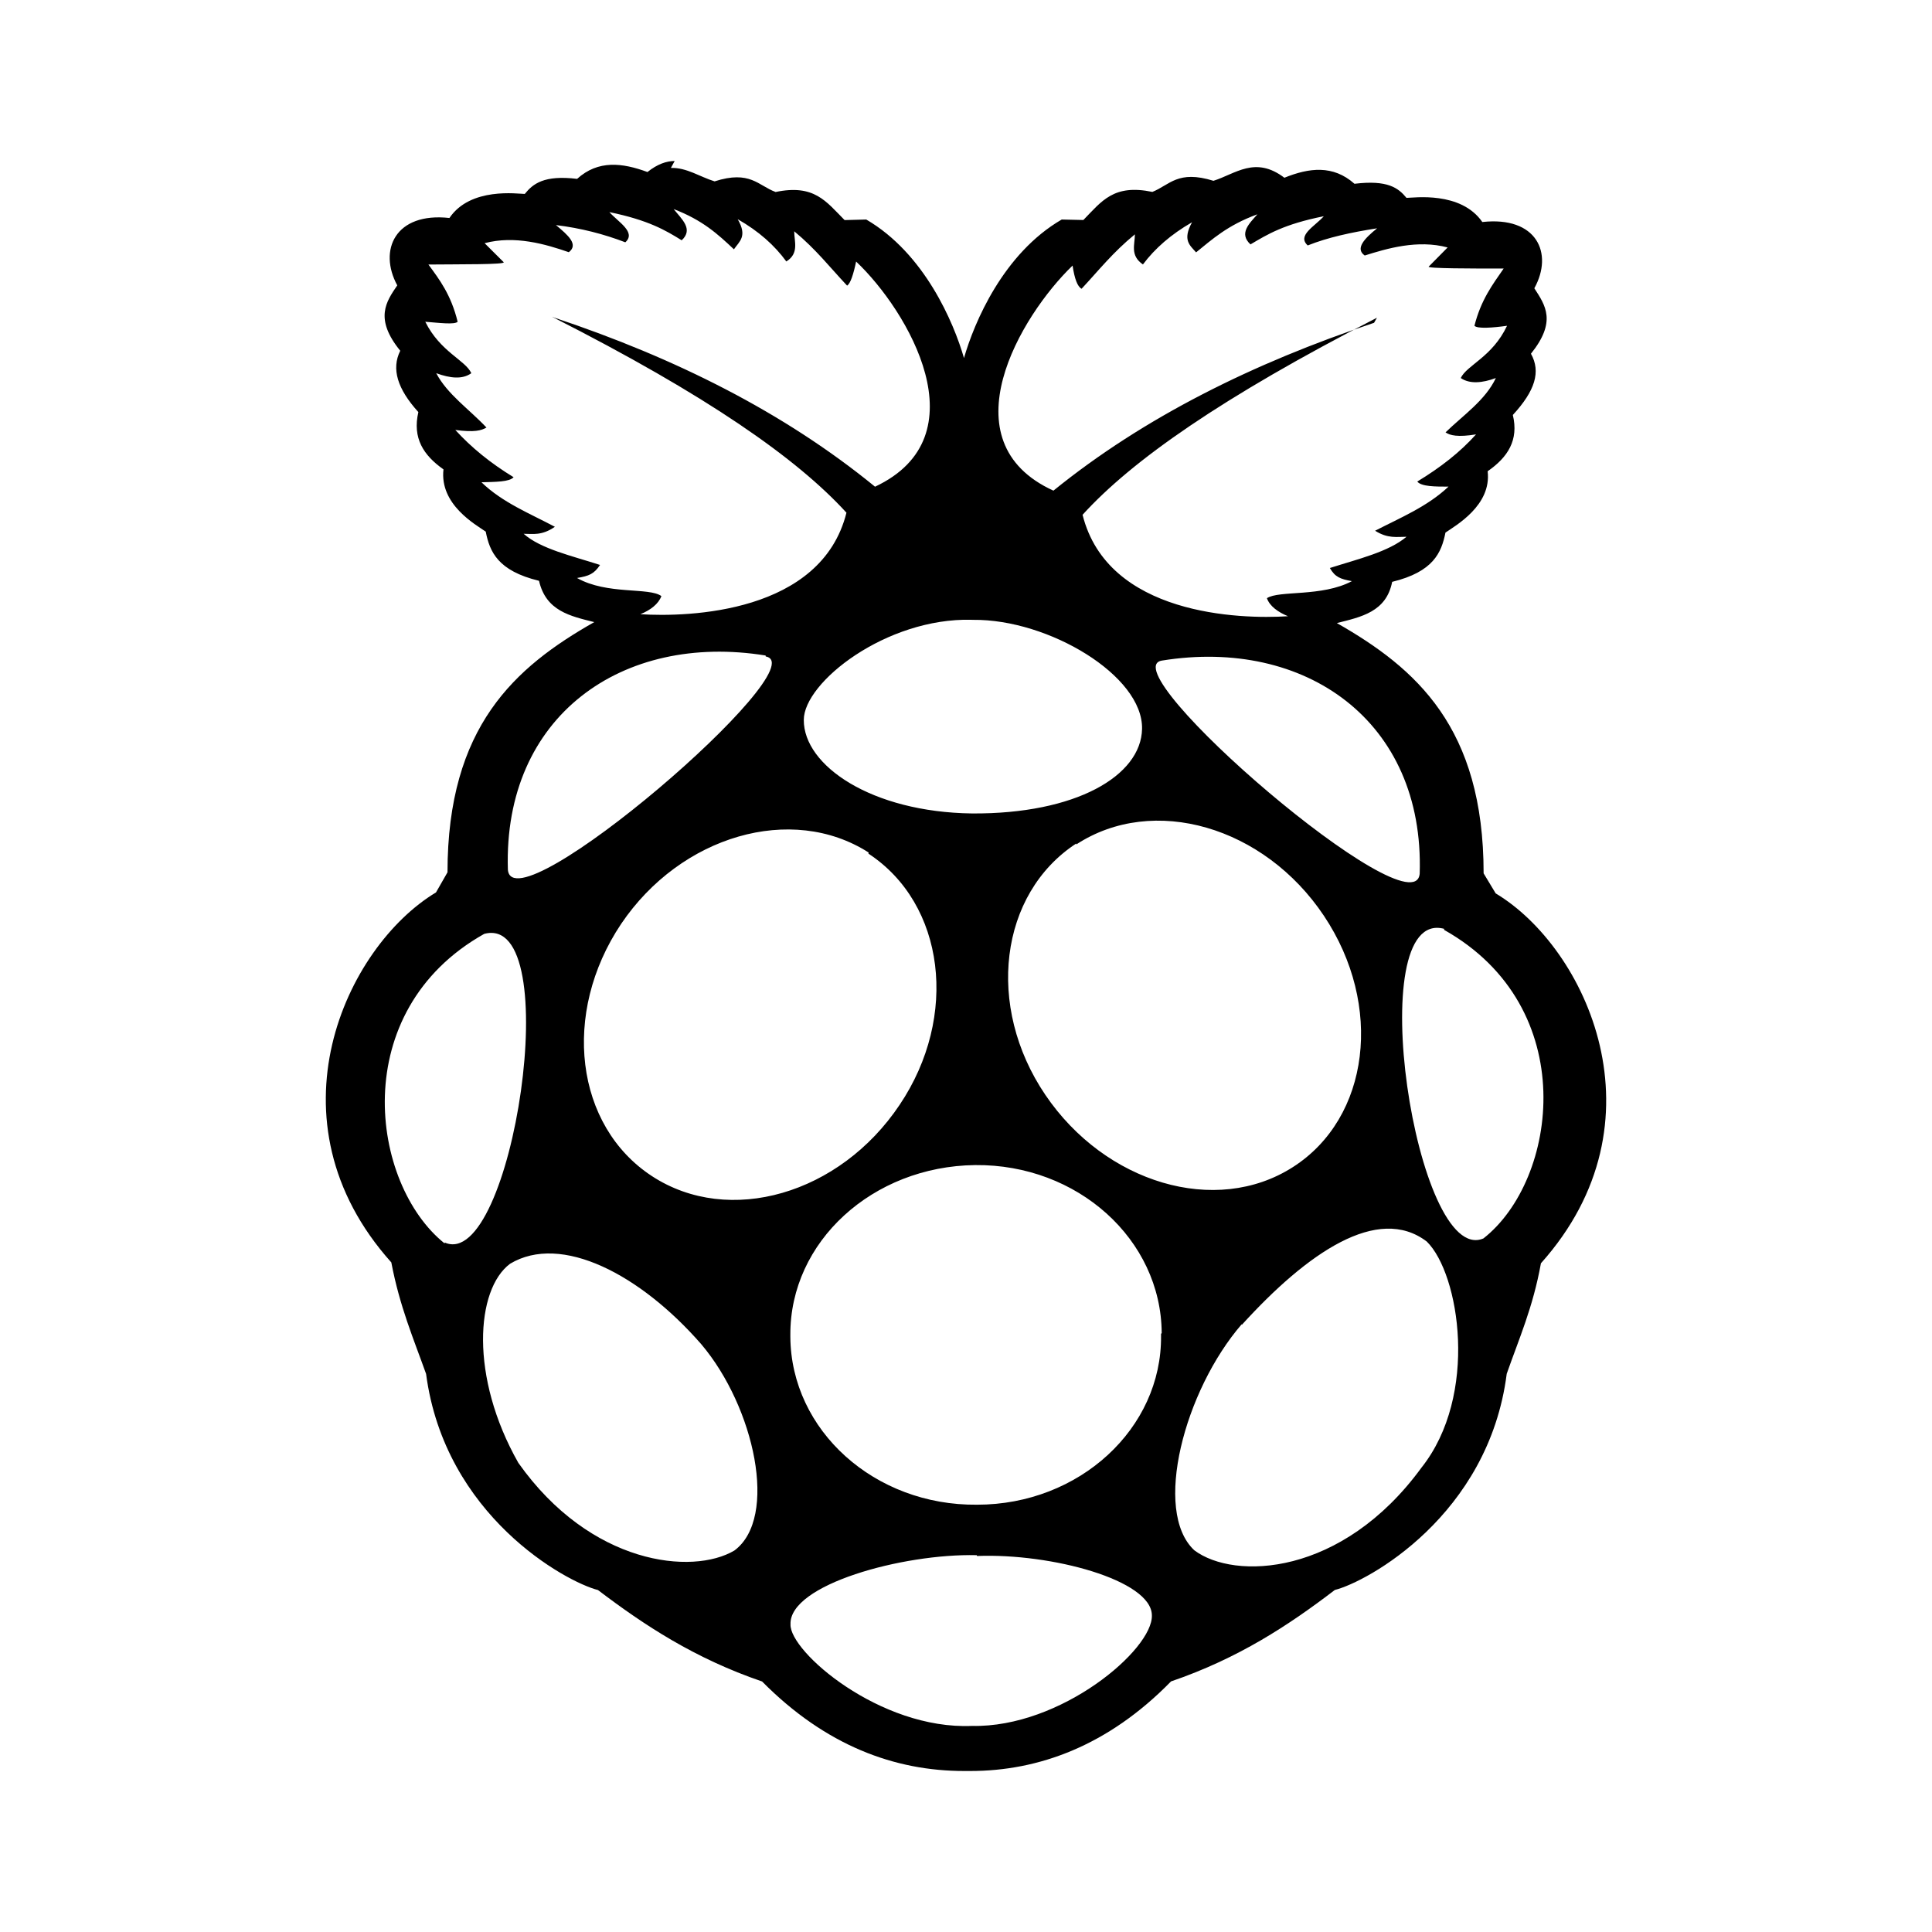
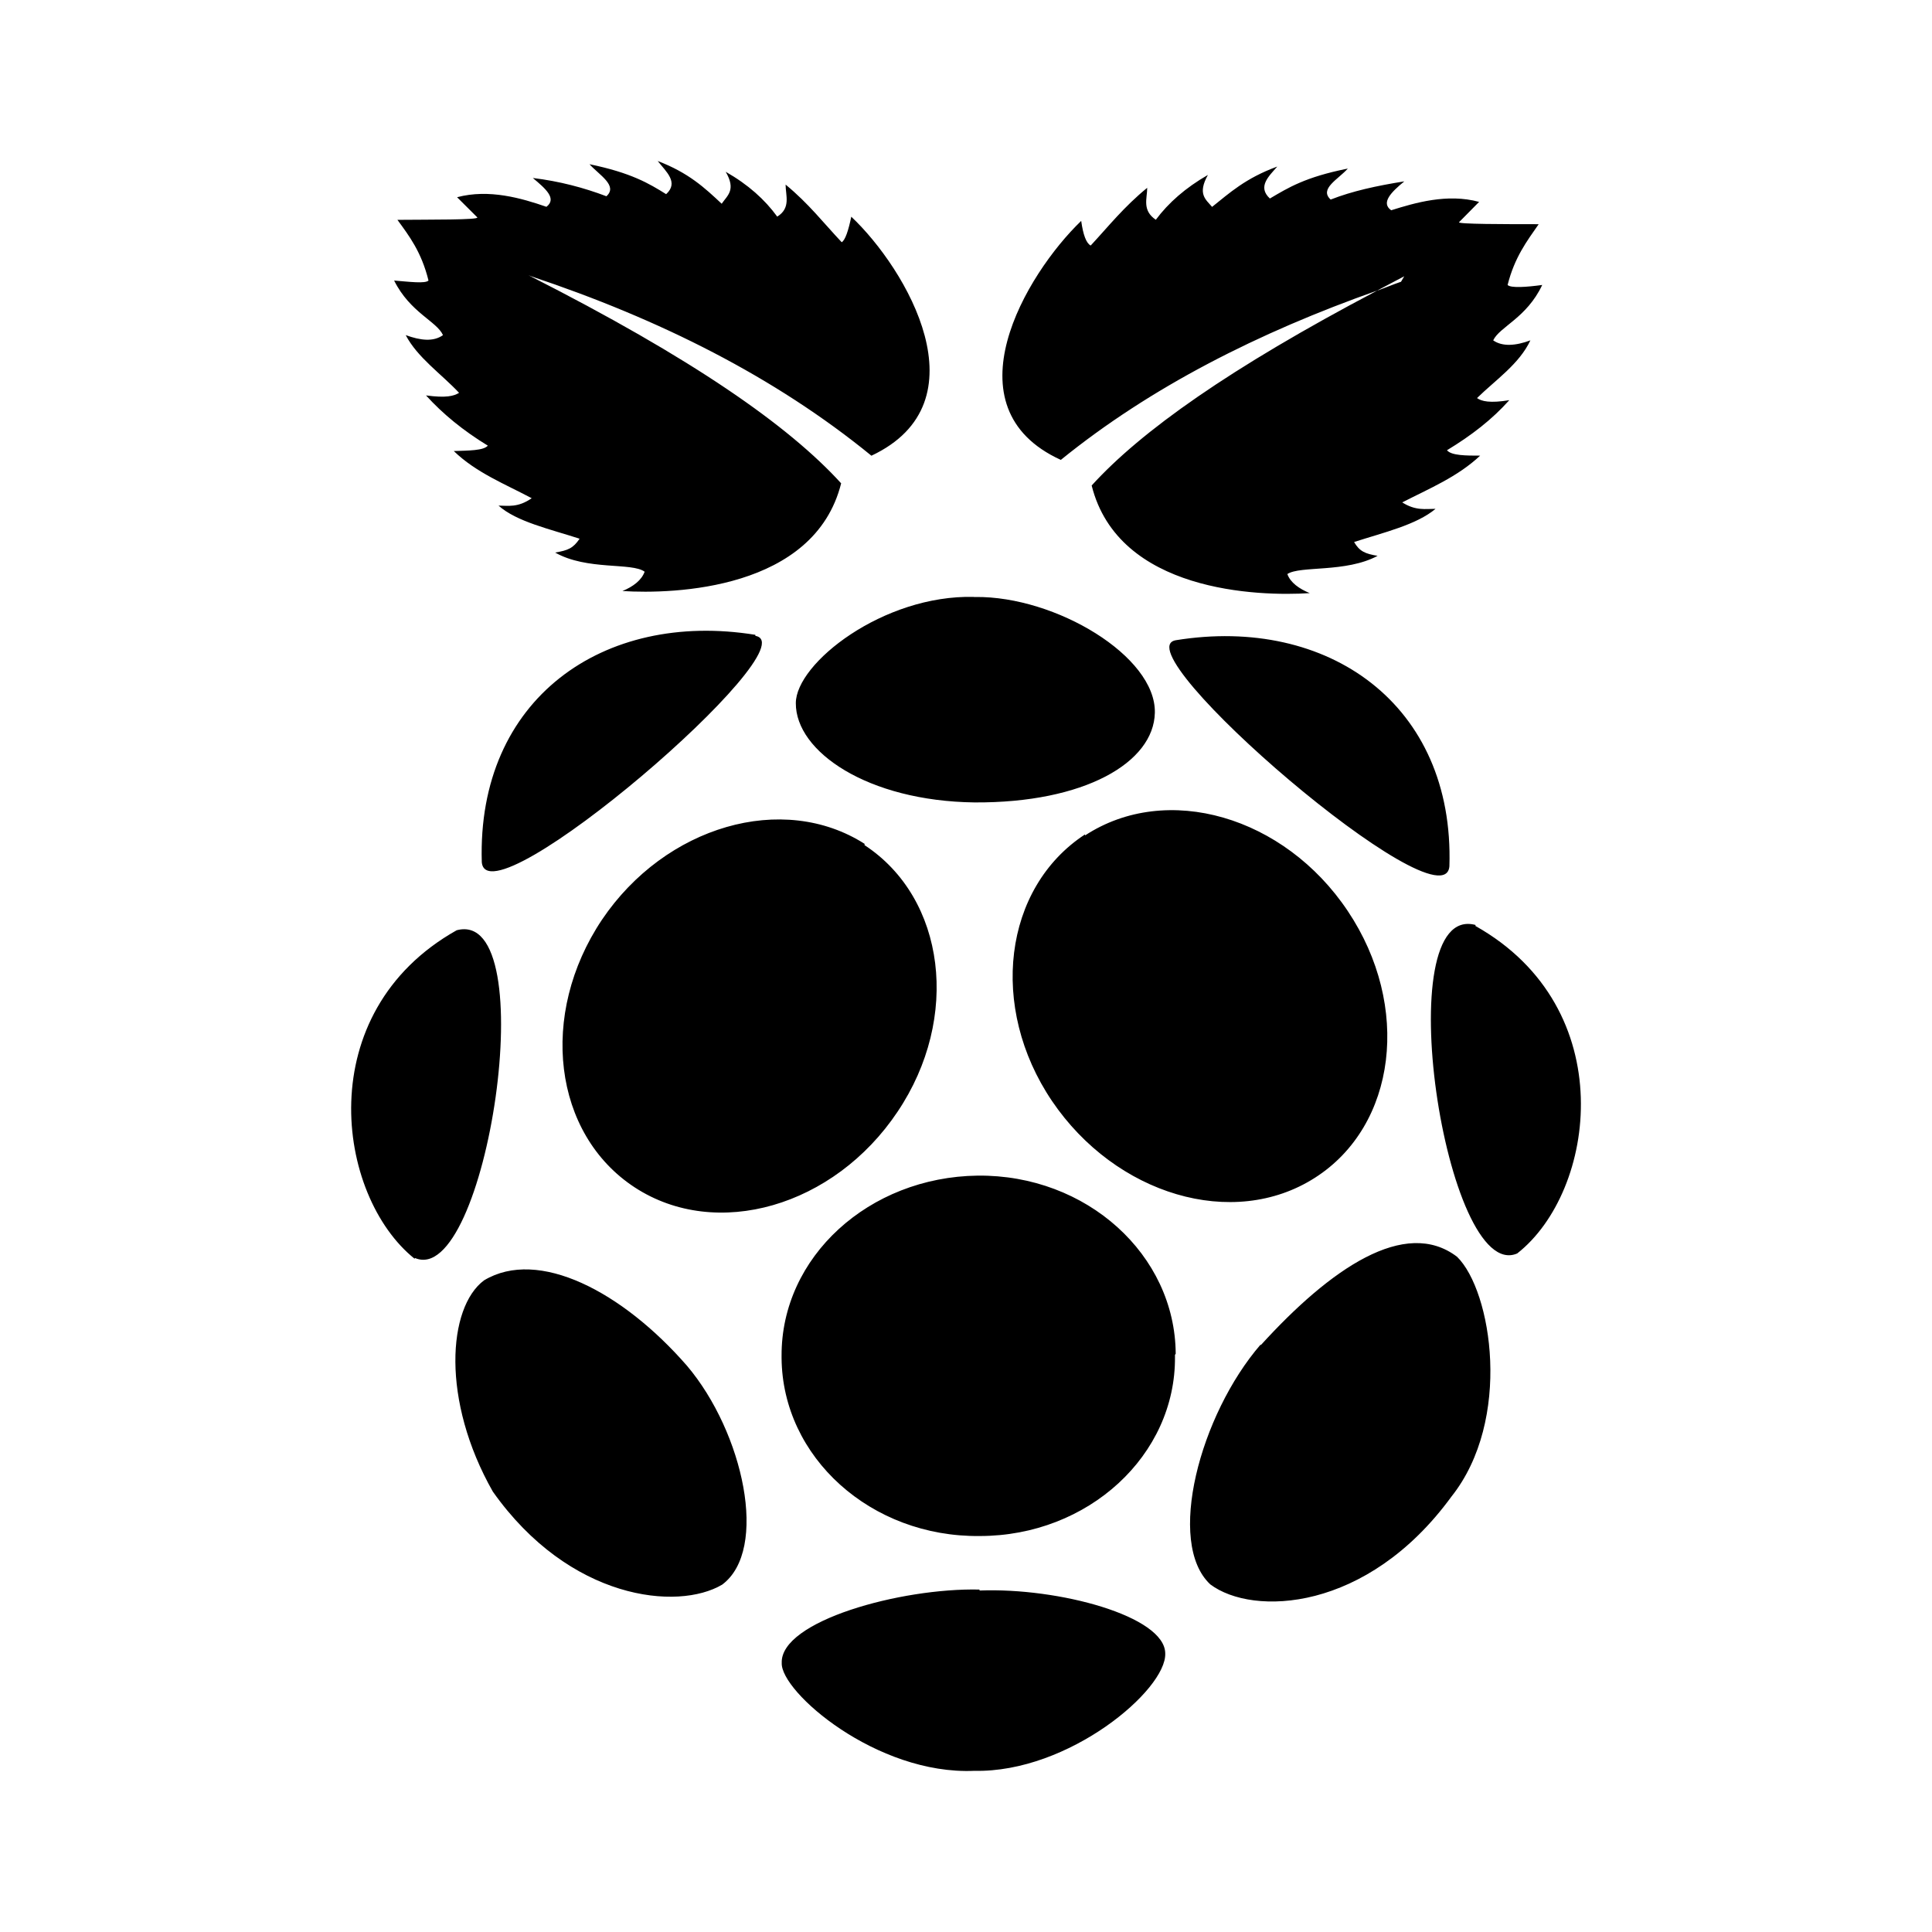
<svg xmlns="http://www.w3.org/2000/svg" version="1.1" id="master" x="0px" y="0px" width="24px" height="24px" viewBox="0 0 24 24" enable-background="new 0 0 24 24" xml:space="preserve">
  <rect fill="none" width="24" height="24" />
-   <path d="M15.427,16.448c-0.714,0.824-1.111,2.325-0.591,2.81c0.497,0.374,1.835,0.325,2.821-1.025c0.716-0.9,0.474-2.411,0.067-2.81  c-0.608-0.463-1.482,0.137-2.298,1.035V16.448z M8.712,16.699c-0.757-0.868-1.741-1.382-2.376-1  c-0.425,0.317-0.504,1.404,0.103,2.473c0.898,1.27,2.163,1.398,2.684,1.089C9.672,18.854,9.373,17.48,8.712,16.699z M12.133,19.319  c-0.919-0.022-2.332,0.366-2.313,0.859c-0.015,0.336,1.109,1.311,2.254,1.262c1.106,0.024,2.25-0.949,2.235-1.374  c-0.003-0.437-1.248-0.773-2.172-0.737L12.133,19.319z M12.07,7.699c-1.063-0.026-2.085,0.777-2.085,1.244  c-0.003,0.567,0.84,1.146,2.091,1.162c1.287,0.008,2.099-0.466,2.111-1.05c0.014-0.662-1.161-1.365-2.099-1.355H12.07z M9.511,8.143  c-1.779-0.288-3.261,0.75-3.202,2.66c0.059,0.736,3.858-2.534,3.203-2.648L9.511,8.143z M17.636,10.852  c0.06-1.897-1.424-2.934-3.203-2.646C13.776,8.317,17.575,11.589,17.636,10.852z M17.939,11.538  c-1.033-0.274-0.351,4.208,0.489,3.846c0.925-0.725,1.222-2.871-0.489-3.833V11.538z M5.524,15.435  c0.839,0.374,1.522-4.108,0.491-3.834c-1.711,0.961-1.415,3.108-0.491,3.846V15.435z M13.37,10.478  c-0.956,0.625-1.129,2.023-0.385,3.122c0.743,1.098,2.119,1.511,3.076,0.898c0.956-0.611,1.128-2.011,0.385-3.122  c-0.742-1.111-2.12-1.511-3.076-0.886V10.478z M10.79,10.59c-0.955-0.611-2.333-0.211-3.074,0.887  c-0.744,1.111-0.572,2.51,0.384,3.134c0.956,0.624,2.333,0.225,3.076-0.887c0.738-1.098,0.563-2.497-0.388-3.12L10.79,10.59z   M14.431,16.559c-0.007-1.161-1.043-2.099-2.318-2.086c-1.272,0.015-2.301,0.95-2.295,2.11v0.024  c0.008,1.162,1.045,2.098,2.319,2.085c1.273,0,2.297-0.948,2.286-2.098V16.57L14.431,16.559z M17.105,3.947  c-1.923,0.987-3.044,1.773-3.657,2.448c0.313,1.249,1.953,1.299,2.552,1.26c-0.122-0.05-0.227-0.124-0.262-0.224  c0.149-0.1,0.684-0.013,1.056-0.212c-0.143-0.025-0.21-0.051-0.274-0.163c0.35-0.112,0.729-0.2,0.952-0.388  c-0.12,0-0.232,0.025-0.39-0.075c0.314-0.162,0.648-0.299,0.912-0.548c-0.163,0-0.338,0-0.388-0.063  c0.288-0.175,0.529-0.362,0.73-0.586c-0.227,0.037-0.325,0.013-0.379-0.025c0.218-0.212,0.495-0.399,0.625-0.675  c-0.169,0.063-0.326,0.076-0.436,0c0.076-0.161,0.392-0.261,0.575-0.649c-0.179,0.025-0.367,0.039-0.405,0  c0.082-0.324,0.225-0.511,0.363-0.711c-0.381,0-0.959,0-0.931-0.024l0.235-0.238c-0.374-0.1-0.753,0.013-1.03,0.1  c-0.124-0.087,0-0.213,0.154-0.338c-0.325,0.051-0.611,0.113-0.862,0.213c-0.137-0.125,0.088-0.237,0.2-0.363  c-0.499,0.1-0.699,0.225-0.911,0.35c-0.149-0.137-0.013-0.261,0.086-0.374c-0.374,0.137-0.562,0.312-0.762,0.473  c-0.074-0.087-0.174-0.149-0.05-0.374c-0.261,0.15-0.461,0.325-0.61,0.524c-0.163-0.111-0.1-0.249-0.1-0.374  c-0.275,0.225-0.451,0.45-0.662,0.676c-0.051-0.026-0.088-0.125-0.112-0.288c-0.649,0.625-1.575,2.186-0.238,2.796  c1.125-0.912,2.484-1.585,3.983-2.085L17.105,3.947z M6.889,3.947c1.499,0.5,2.849,1.174,3.981,2.099  c1.33-0.625,0.411-2.186-0.235-2.797c-0.034,0.162-0.071,0.274-0.112,0.299c-0.212-0.225-0.385-0.45-0.657-0.675  c0,0.125,0.064,0.275-0.098,0.375c-0.146-0.2-0.341-0.375-0.604-0.525c0.124,0.213,0.021,0.275-0.047,0.374  c-0.2-0.188-0.388-0.362-0.749-0.5c0.1,0.125,0.25,0.25,0.1,0.388c-0.2-0.124-0.412-0.25-0.898-0.35  c0.112,0.125,0.336,0.25,0.198,0.375C7.505,2.909,7.218,2.834,6.906,2.796c0.15,0.125,0.285,0.241,0.16,0.337  c-0.288-0.1-0.672-0.212-1.046-0.112l0.237,0.236c0.025,0.031-0.549,0.025-0.935,0.029c0.138,0.188,0.281,0.375,0.363,0.711  c-0.038,0.038-0.225,0.014-0.402,0C5.47,4.373,5.781,4.473,5.855,4.636c-0.112,0.08-0.262,0.063-0.436,0  c0.137,0.262,0.412,0.449,0.624,0.675c-0.062,0.037-0.15,0.062-0.387,0.03C5.855,5.559,6.093,5.753,6.38,5.928  C6.33,5.987,6.154,5.986,5.981,5.991c0.262,0.253,0.6,0.387,0.912,0.553C6.73,6.657,6.618,6.631,6.505,6.631  c0.212,0.188,0.6,0.274,0.949,0.387C7.379,7.13,7.318,7.155,7.168,7.18c0.374,0.212,0.898,0.113,1.048,0.225  C8.179,7.504,8.08,7.579,7.955,7.63c0.599,0.038,2.247-0.012,2.56-1.261c-0.613-0.673-1.736-1.46-3.659-2.435L6.889,3.947z   M8.334,2.086C8.53,2.08,8.697,2.198,8.877,2.253c0.441-0.142,0.542,0.053,0.758,0.132c0.481-0.1,0.627,0.118,0.857,0.349  l0.269-0.007c0.724,0.422,1.087,1.28,1.214,1.721c0.126-0.44,0.487-1.299,1.214-1.721l0.269,0.006  c0.23-0.236,0.377-0.449,0.857-0.349c0.217-0.087,0.316-0.275,0.759-0.138c0.274-0.086,0.518-0.313,0.881-0.038  c0.307-0.124,0.604-0.162,0.871,0.075c0.412-0.05,0.544,0.051,0.646,0.175c0.089,0,0.674-0.087,0.942,0.3  c0.675-0.075,0.887,0.387,0.646,0.823c0.137,0.212,0.28,0.412-0.042,0.813c0.125,0.224,0.052,0.46-0.225,0.761  c0.075,0.312-0.062,0.525-0.313,0.699c0.051,0.425-0.399,0.675-0.524,0.762c-0.05,0.25-0.15,0.487-0.662,0.612  c-0.073,0.374-0.386,0.436-0.687,0.512c0.987,0.563,1.823,1.298,1.823,3.109l0.15,0.249c1.125,0.674,2.136,2.835,0.562,4.595  c-0.099,0.549-0.273,0.938-0.425,1.373c-0.225,1.762-1.734,2.585-2.135,2.685c-0.573,0.438-1.198,0.85-2.035,1.136  C13.764,21.688,12.901,22,12.053,22h-0.076c-0.861,0-1.719-0.313-2.51-1.112c-0.839-0.287-1.462-0.698-2.039-1.136  c-0.399-0.101-1.903-0.923-2.135-2.685c-0.156-0.437-0.328-0.837-0.432-1.385c-1.578-1.761-0.567-3.921,0.555-4.596l0.143-0.25  c0-1.81,0.837-2.548,1.823-3.108c-0.299-0.075-0.6-0.138-0.686-0.513C6.184,7.091,6.083,6.854,6.034,6.604  C5.909,6.517,5.459,6.268,5.509,5.831C5.26,5.655,5.122,5.443,5.197,5.119C4.936,4.831,4.86,4.582,4.972,4.357  C4.647,3.958,4.798,3.746,4.935,3.545C4.697,3.107,4.91,2.633,5.583,2.708c0.262-0.388,0.85-0.299,0.936-0.299  C6.62,2.284,6.757,2.172,7.169,2.222c0.262-0.237,0.562-0.2,0.874-0.085C8.168,2.037,8.281,2,8.381,2L8.334,2.086z" />
+   <path d="M7.886,14.751c-1.015-0.663-1.197-2.147-0.408-3.326c0.787-1.166,2.249-1.59,3.263-0.942l-0.002,0.015  c1.009,0.661,1.195,2.146,0.411,3.312C10.362,14.989,8.9,15.412,7.886,14.751z M5.673,11.556c-1.816,1.02-1.502,3.298-0.521,4.082  v-0.012C6.042,16.021,6.767,11.266,5.673,11.556z M6.013,15.905c-0.451,0.336-0.535,1.49,0.109,2.624  c0.953,1.348,2.296,1.484,2.849,1.156c0.582-0.433,0.265-1.89-0.437-2.719C7.732,16.045,6.688,15.499,6.013,15.905z M7.732,7.342  c0.636,0.04,2.385-0.013,2.717-1.338C9.798,5.289,8.606,4.454,6.565,3.419l0.035,0.014c1.591,0.531,3.023,1.246,4.225,2.228  c1.412-0.664,0.437-2.32-0.25-2.969c-0.036,0.172-0.075,0.291-0.119,0.317c-0.225-0.238-0.408-0.478-0.697-0.716  c0,0.133,0.068,0.292-0.104,0.398C9.501,2.479,9.294,2.293,9.015,2.134c0.131,0.226,0.022,0.292-0.05,0.397  C8.753,2.332,8.553,2.146,8.17,2c0.105,0.133,0.265,0.266,0.105,0.412C8.064,2.28,7.839,2.146,7.323,2.04  c0.119,0.133,0.357,0.266,0.21,0.398C7.254,2.332,6.949,2.251,6.619,2.211c0.159,0.133,0.302,0.256,0.169,0.358  C6.482,2.463,6.075,2.344,5.678,2.45L5.929,2.7c0.027,0.033-0.582,0.027-0.992,0.031c0.146,0.2,0.298,0.398,0.386,0.754  c-0.041,0.041-0.239,0.015-0.427,0c0.199,0.399,0.529,0.505,0.607,0.678c-0.119,0.085-0.278,0.067-0.463,0  C5.186,4.442,5.478,4.641,5.703,4.88C5.637,4.92,5.543,4.946,5.292,4.912C5.503,5.144,5.755,5.35,6.06,5.536  C6.007,5.598,5.82,5.597,5.637,5.603c0.278,0.269,0.637,0.41,0.968,0.586c-0.173,0.12-0.292,0.092-0.412,0.092  C6.417,6.481,6.83,6.572,7.2,6.692C7.12,6.811,7.056,6.837,6.896,6.864c0.397,0.225,0.953,0.12,1.112,0.238  C7.97,7.208,7.864,7.288,7.732,7.342z M9.886,8.735c-0.003,0.602,0.892,1.216,2.219,1.233c1.366,0.008,2.228-0.495,2.241-1.114  c0.015-0.703-1.233-1.449-2.229-1.438h-0.019V7.415C10.971,7.387,9.886,8.24,9.886,8.735z M14.607,7.953  c-0.698,0.118,3.335,3.59,3.398,2.808C18.069,8.748,16.495,7.647,14.607,7.953z M13.178,5.713c1.117-0.906,2.458-1.583,3.929-2.103  c0.113-0.059,0.219-0.117,0.337-0.178L17.404,3.5c-0.102,0.034-0.197,0.076-0.298,0.111c-1.831,0.964-2.932,1.746-3.545,2.42  c0.332,1.326,2.072,1.379,2.709,1.337c-0.13-0.053-0.241-0.131-0.278-0.237c0.158-0.106,0.726-0.014,1.121-0.226  c-0.152-0.026-0.224-0.054-0.292-0.172c0.372-0.12,0.774-0.213,1.012-0.412c-0.128,0-0.246,0.026-0.414-0.08  c0.333-0.171,0.688-0.317,0.968-0.581c-0.173,0-0.358,0-0.412-0.067c0.307-0.186,0.562-0.384,0.774-0.622  c-0.24,0.04-0.345,0.014-0.401-0.026c0.23-0.225,0.525-0.423,0.663-0.717c-0.18,0.067-0.347,0.081-0.462,0  c0.08-0.17,0.415-0.277,0.609-0.688c-0.19,0.026-0.39,0.041-0.43,0c0.087-0.344,0.238-0.542,0.386-0.755  c-0.405,0-1.018,0-0.989-0.025l0.249-0.252C17.979,2.4,17.576,2.52,17.282,2.612c-0.132-0.092,0-0.226,0.163-0.359  c-0.345,0.055-0.648,0.121-0.915,0.226c-0.146-0.133,0.094-0.251,0.213-0.385c-0.531,0.106-0.742,0.239-0.968,0.372  c-0.158-0.146-0.013-0.277,0.092-0.397c-0.397,0.145-0.596,0.331-0.81,0.501c-0.078-0.092-0.185-0.158-0.052-0.397  c-0.278,0.16-0.489,0.345-0.647,0.557c-0.174-0.118-0.107-0.264-0.107-0.397c-0.291,0.238-0.479,0.477-0.702,0.717  c-0.055-0.028-0.094-0.133-0.118-0.306C12.741,3.408,11.758,5.065,13.178,5.713z M9.384,7.899L9.383,7.886  c-1.888-0.306-3.46,0.796-3.398,2.823C6.047,11.491,10.08,8.02,9.384,7.899z M15.661,16.711v-0.01  c-0.757,0.875-1.178,2.467-0.626,2.981c0.527,0.396,1.947,0.345,2.994-1.089c0.76-0.954,0.503-2.558,0.071-2.981  C17.455,15.121,16.527,15.758,15.661,16.711z M18.329,11.503V11.49c-1.097-0.291-0.374,4.465,0.518,4.081  C19.829,14.802,20.145,12.524,18.329,11.503z M12.145,14.604c-1.35,0.017-2.442,1.009-2.436,2.24v0.025  c0.009,1.233,1.109,2.227,2.461,2.212c1.351,0,2.437-1.005,2.426-2.227V16.83l0.009-0.013C14.598,15.586,13.499,14.59,12.145,14.604  z M16.334,14.631c1.017-0.649,1.198-2.134,0.409-3.313c-0.787-1.179-2.249-1.604-3.264-0.94v-0.013  c-1.015,0.664-1.199,2.146-0.41,3.313C13.859,14.843,15.318,15.281,16.334,14.631z M12.17,19.758l-0.004-0.012  c-0.976-0.022-2.475,0.391-2.455,0.912c-0.016,0.357,1.177,1.393,2.393,1.34c1.174,0.025,2.388-1.007,2.371-1.458  C14.473,20.076,13.15,19.72,12.17,19.758z" />
</svg>
